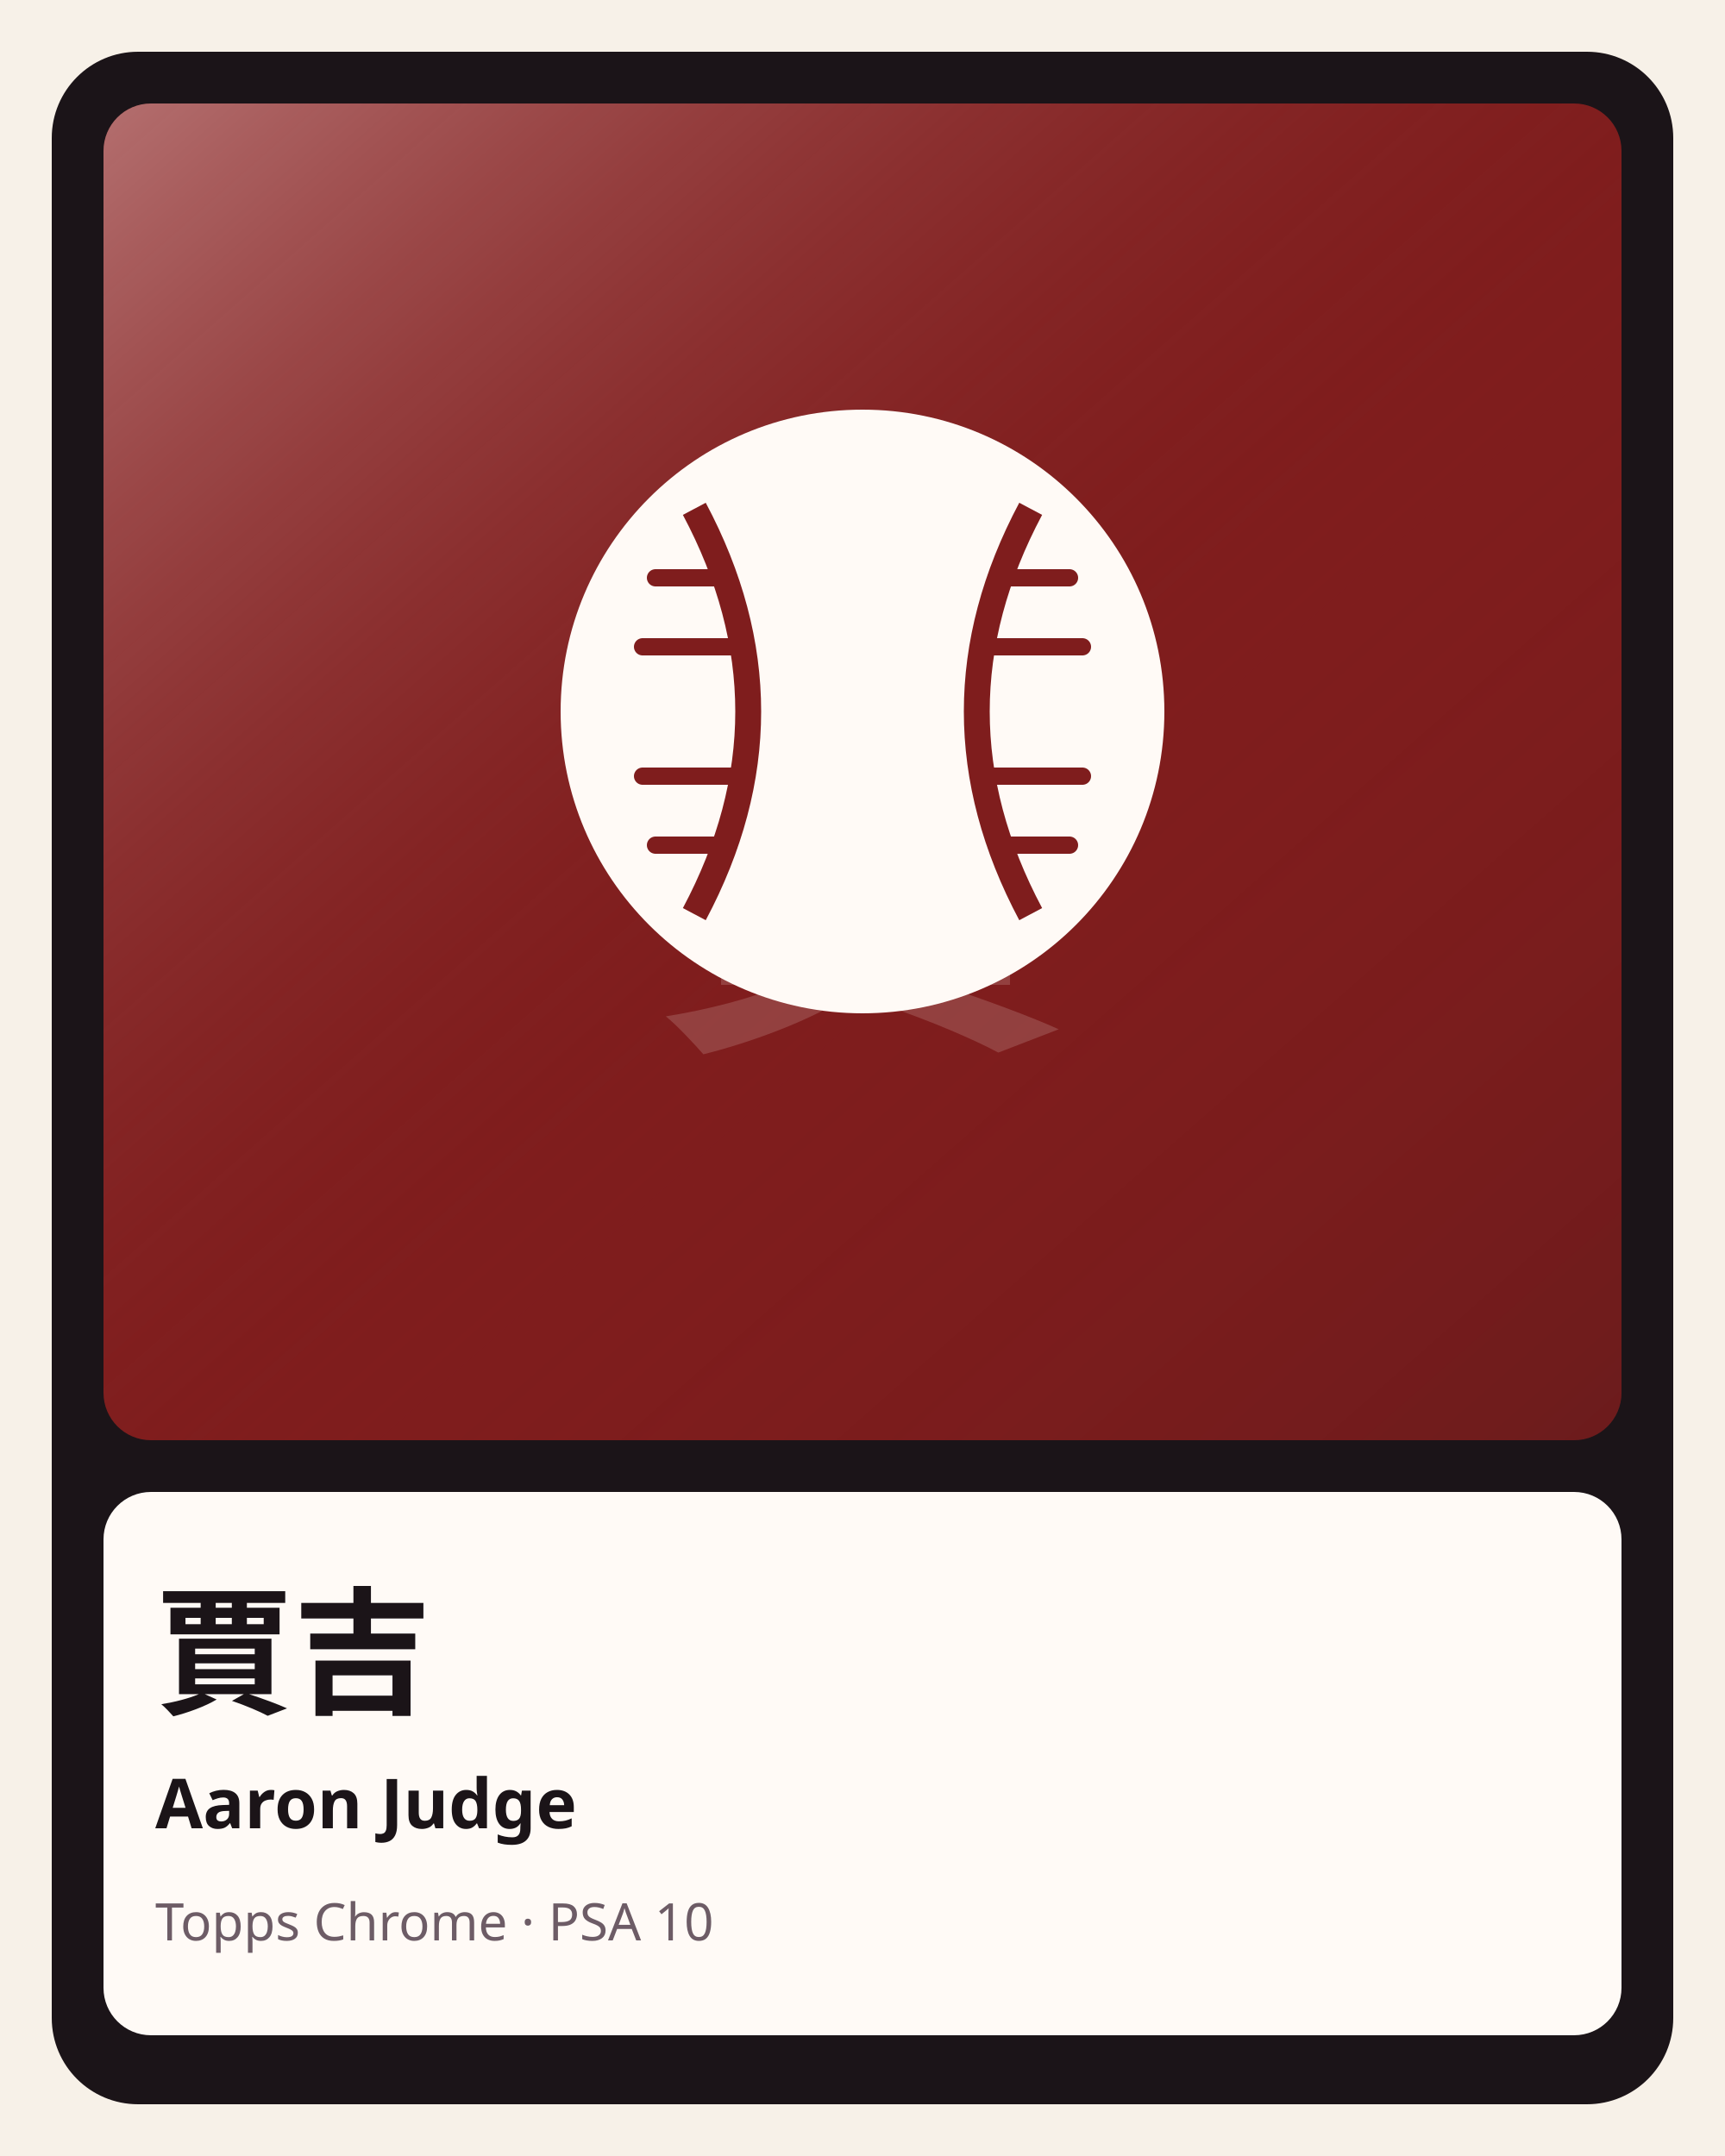
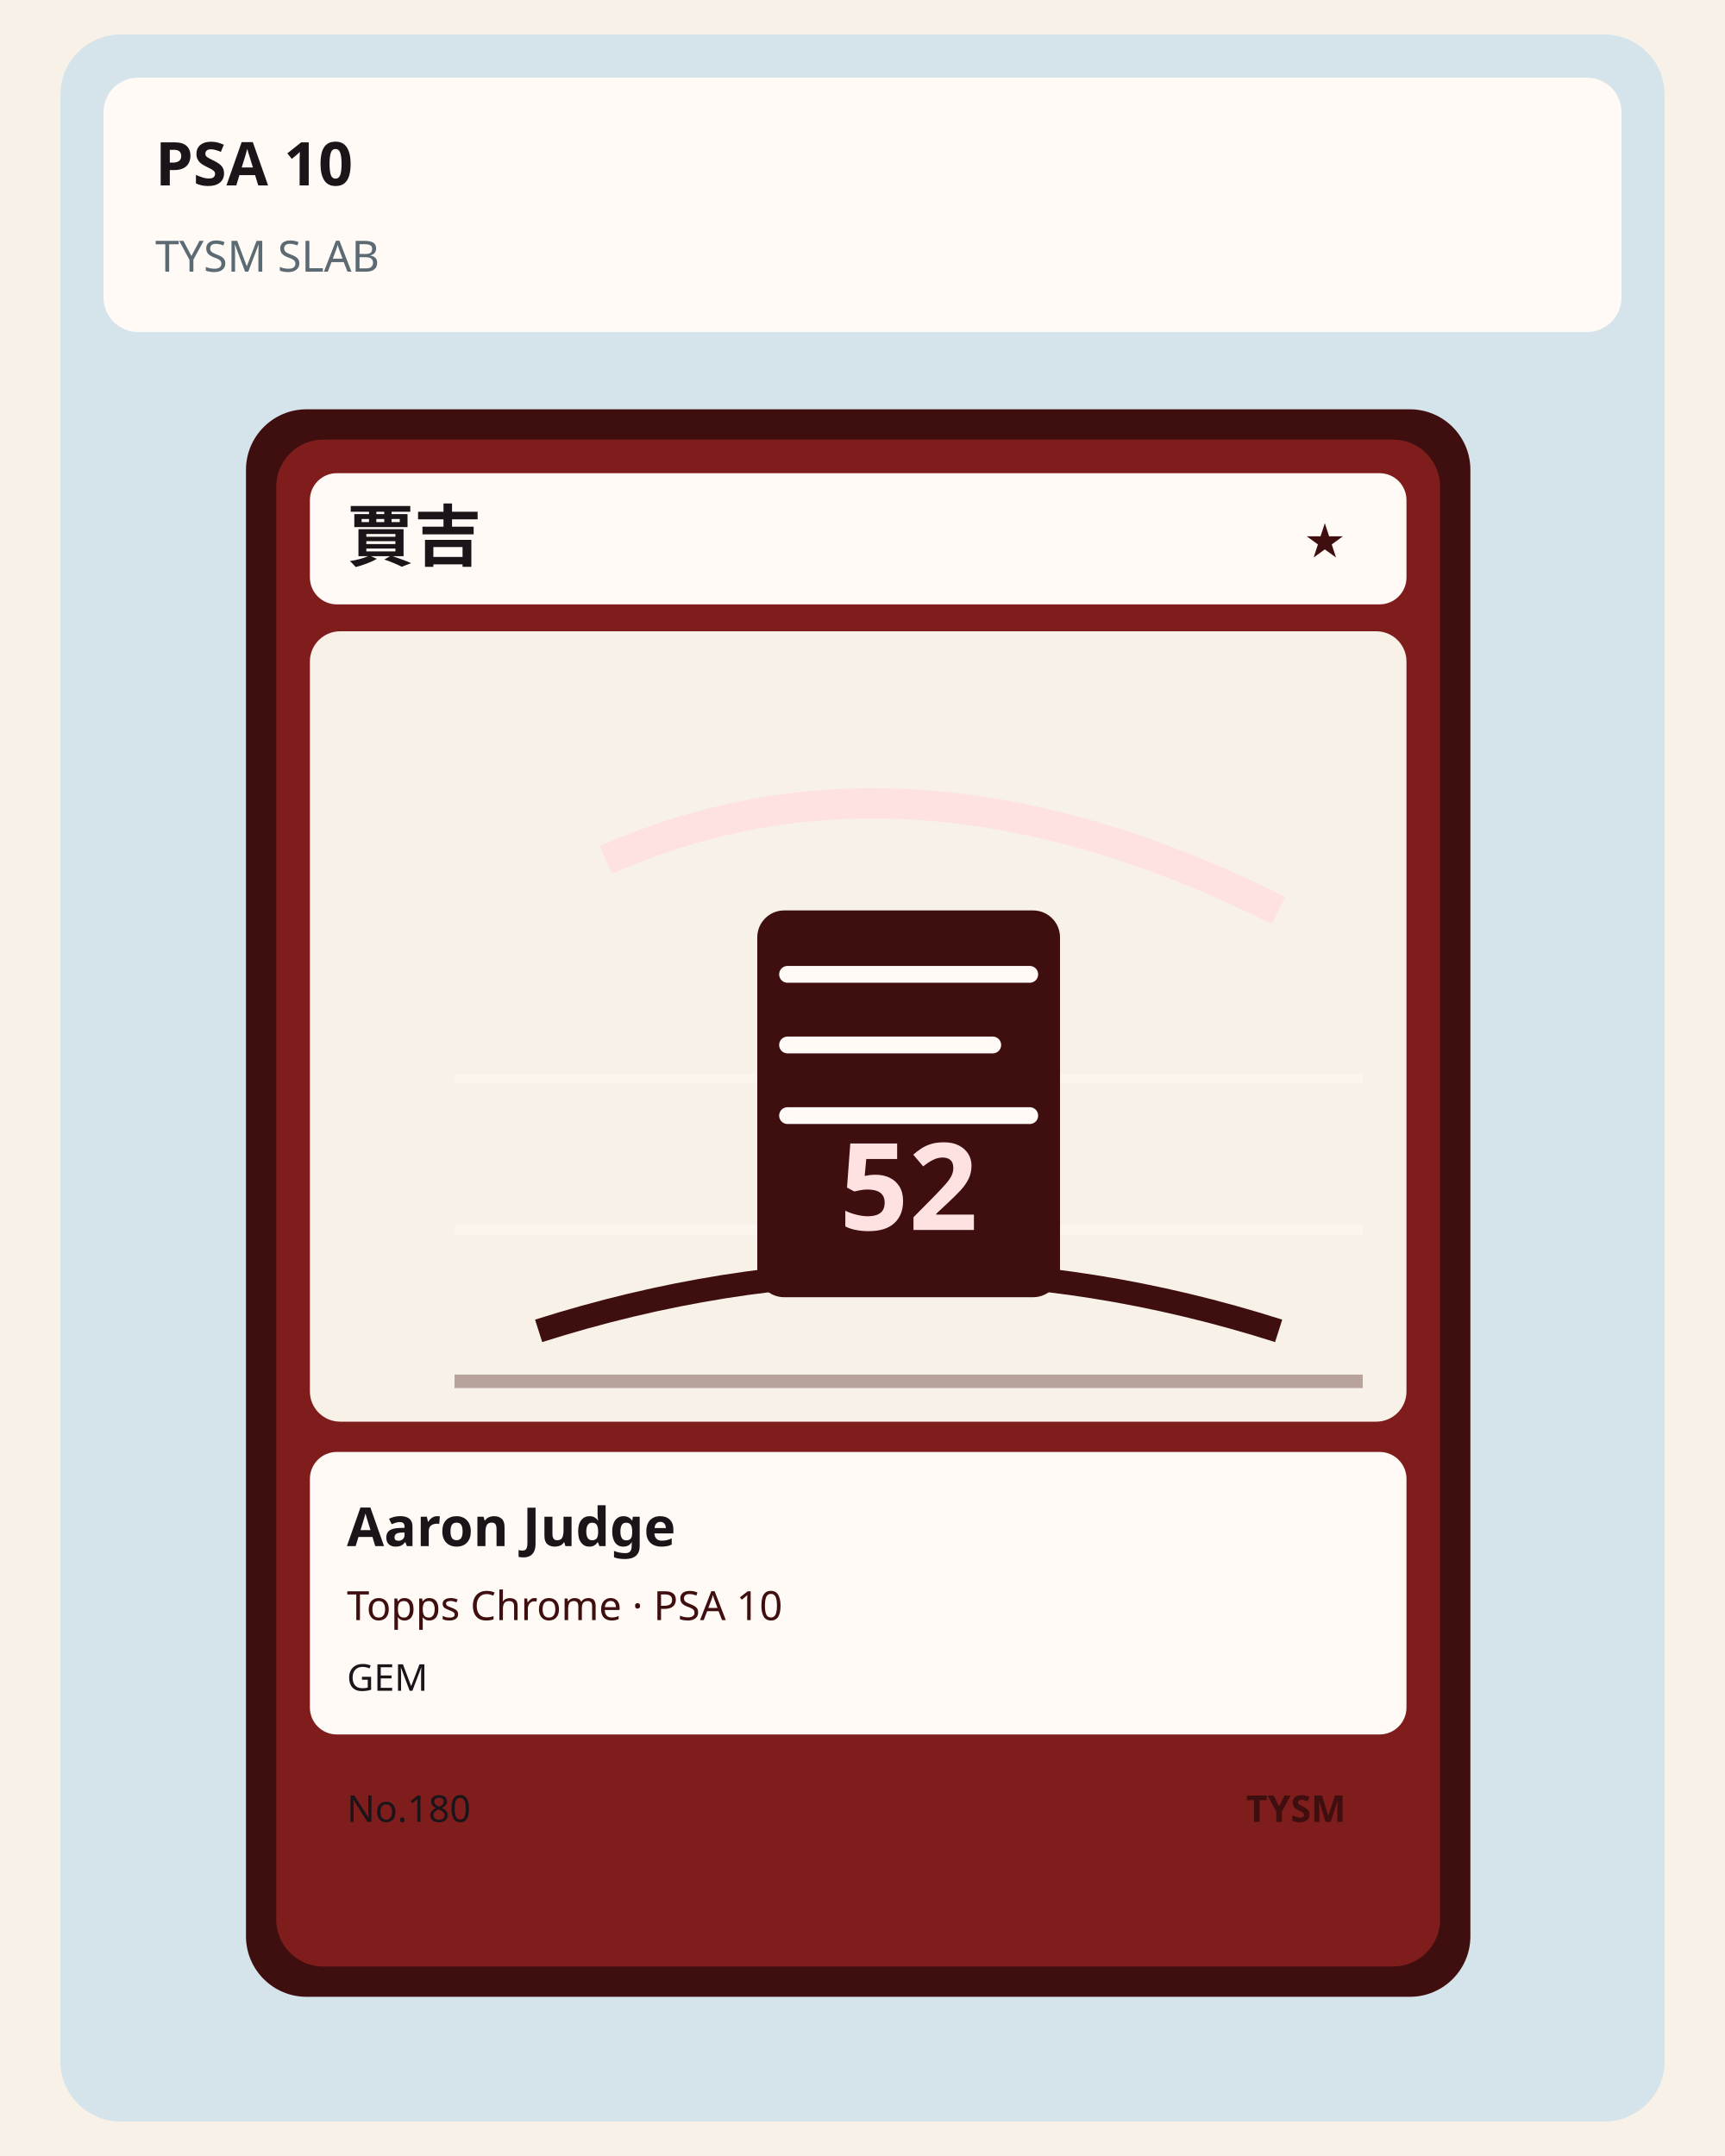
<svg xmlns="http://www.w3.org/2000/svg" width="800" height="1000" viewBox="0 0 800 1000" role="img" aria-label="賈吉 Aaron Judge">
  <rect width="800" height="1000" fill="#f7f1e8" />
-   <rect x="24" y="24" width="752" height="952" rx="40" fill="#1b1418" />
-   <rect x="48" y="48" width="704" height="620" rx="22" fill="#7f1d1d" />
-   <rect x="48" y="48" width="704" height="620" rx="22" fill="url(#sheen)" />
-   <text x="400" y="470" text-anchor="middle" fill="#fffaf6" fill-opacity="0.16" font-size="200" font-family="ui-sans-serif, system-ui, sans-serif" font-weight="700">賈</text>
-   <circle cx="400" cy="330" r="140" fill="#fffaf6" />
-   <path d="M322 236 Q372 330 322 424" fill="none" stroke="#7f1d1d" stroke-width="12" />
-   <path d="M478 236 Q428 330 478 424" fill="none" stroke="#7f1d1d" stroke-width="12" />
-   <path d="M338 268 H304 M342 300 H298 M342 360 H298 M338 392 H304 M462 268 H496 M458 300 H502 M458 360 H502 M462 392 H496" stroke="#7f1d1d" stroke-width="8" stroke-linecap="round" />
-   <rect x="48" y="692" width="704" height="252" rx="22" fill="#fffaf6" />
-   <text x="72" y="790" fill="#1b1418" font-size="64" font-family="ui-sans-serif, system-ui, sans-serif" font-weight="700">賈吉</text>
-   <text x="72" y="848" fill="#1b1418" font-size="32" font-family="ui-sans-serif, system-ui, sans-serif" font-weight="600">Aaron Judge</text>
-   <text x="72" y="900" fill="#6d5c66" font-size="24" font-family="ui-sans-serif, system-ui, sans-serif">Topps Chrome · PSA 10</text>
-   <defs>
-     <linearGradient id="sheen" x1="0" y1="0" x2="1" y2="1">
-       <stop offset="0" stop-color="#fee2e2" stop-opacity="0.42" />
-       <stop offset="0.55" stop-color="#7f1d1d" stop-opacity="0" />
-       <stop offset="1" stop-color="#1b1418" stop-opacity="0.2" />
-     </linearGradient>
-   </defs>
+   <rect x="28" y="16" width="744" height="968" rx="28" fill="#d5e3ea" />
+   <rect x="48" y="36" width="704" height="118" rx="16" fill="#fffaf6" />
+   <text x="72" y="86" fill="#1b1418" font-size="28" font-family="ui-sans-serif, system-ui, sans-serif" font-weight="700">PSA 10</text>
+   <text x="72" y="126" fill="#5c6b73" font-size="20" font-family="ui-sans-serif, system-ui, sans-serif">TYSM SLAB</text>
+   <g transform="translate(86,168) scale(0.78)">
+     <g>
+       <rect x="36" y="28" width="728" height="944" rx="36" fill="#3f0e0e" />
+       <rect x="54" y="46" width="692" height="908" rx="28" fill="#7f1d1d" />
+       <rect x="74" y="66" width="652" height="78" rx="16" fill="#fffaf6" />
+       <text x="96" y="118" fill="#1b1418" font-size="40" font-family="ui-sans-serif, system-ui, sans-serif" font-weight="700">賈吉</text>
+       <text x="690" y="116" text-anchor="end" fill="#3f0e0e" font-size="28" font-family="ui-sans-serif, system-ui, sans-serif" font-weight="700">★</text>
+       <rect x="74" y="160" width="652" height="470" rx="18" fill="#f7f1e8" />
+       <g transform="translate(90,176)">
+         <path d="M70 430 H610" stroke="#3f0e0e" stroke-width="8" opacity="0.35" />
+         <path d="M70 250 H610 M70 340 H610" stroke="#fffaf6" stroke-width="6" opacity="0.45" />
+         <path d="M160 120 Q340 40 560 150" fill="none" stroke="#fee2e2" stroke-width="18" />
+         <rect x="250" y="150" width="180" height="230" rx="16" fill="#3f0e0e" />
+         <path d="M268 188 H412 M268 230 H390 M268 272 H412" stroke="#fffaf6" stroke-width="10" stroke-linecap="round" />
+         <text x="340" y="340" text-anchor="middle" fill="#fee2e2" font-size="72" font-family="ui-sans-serif, system-ui, sans-serif" font-weight="700">52</text>
+         <path d="M120 400 Q340 330 560 400" fill="none" stroke="#3f0e0e" stroke-width="14" />
+       </g>
+       <rect x="74" y="648" width="652" height="168" rx="16" fill="#fffaf6" />
+       <text x="96" y="704" fill="#1b1418" font-size="32" font-family="ui-sans-serif, system-ui, sans-serif" font-weight="700">Aaron Judge</text>
+       <text x="96" y="748" fill="#3f0e0e" font-size="24" font-family="ui-sans-serif, system-ui, sans-serif">Topps Chrome · PSA 10</text>
+       <text x="96" y="790" fill="#1b1418" font-size="22" font-family="ui-sans-serif, system-ui, sans-serif">GEM</text>
+       <text x="96" y="868" fill="#1b1418" font-size="22" font-family="ui-sans-serif, system-ui, sans-serif">No.180</text>
+       <text x="690" y="868" text-anchor="end" fill="#3f0e0e" font-size="22" font-family="ui-sans-serif, system-ui, sans-serif" font-weight="700">TYSM</text>
+     </g>
+   </g>
</svg>
